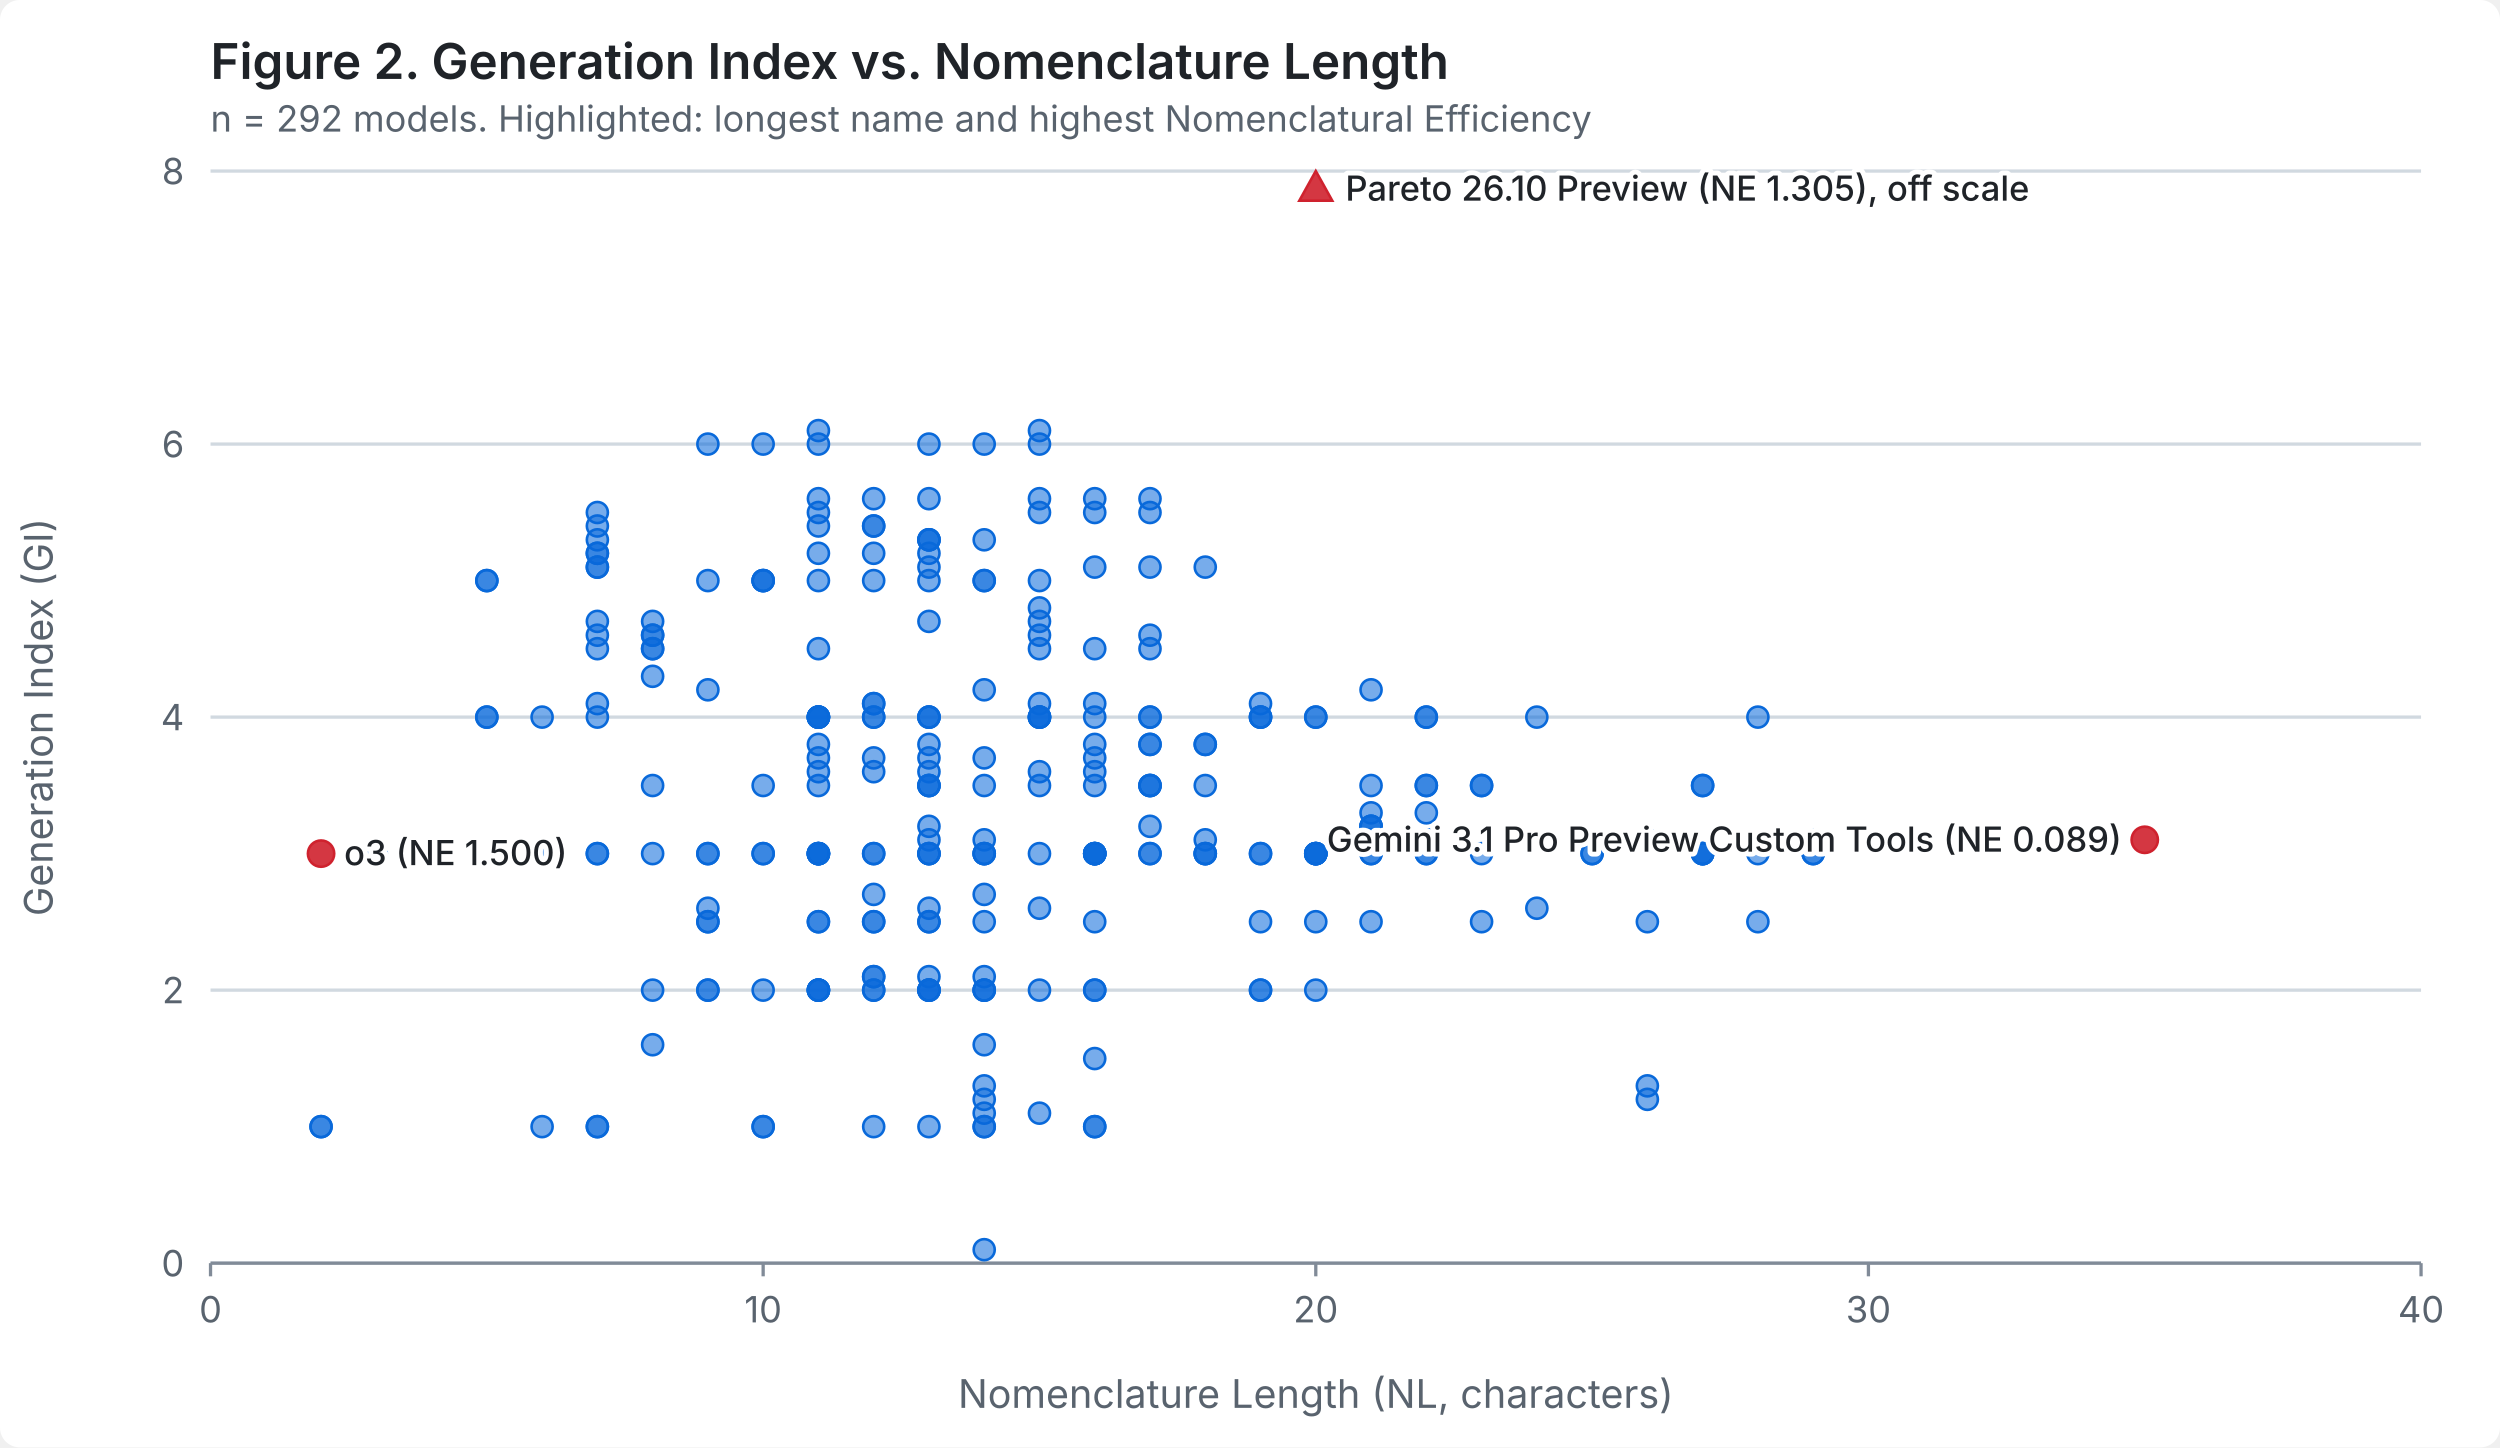
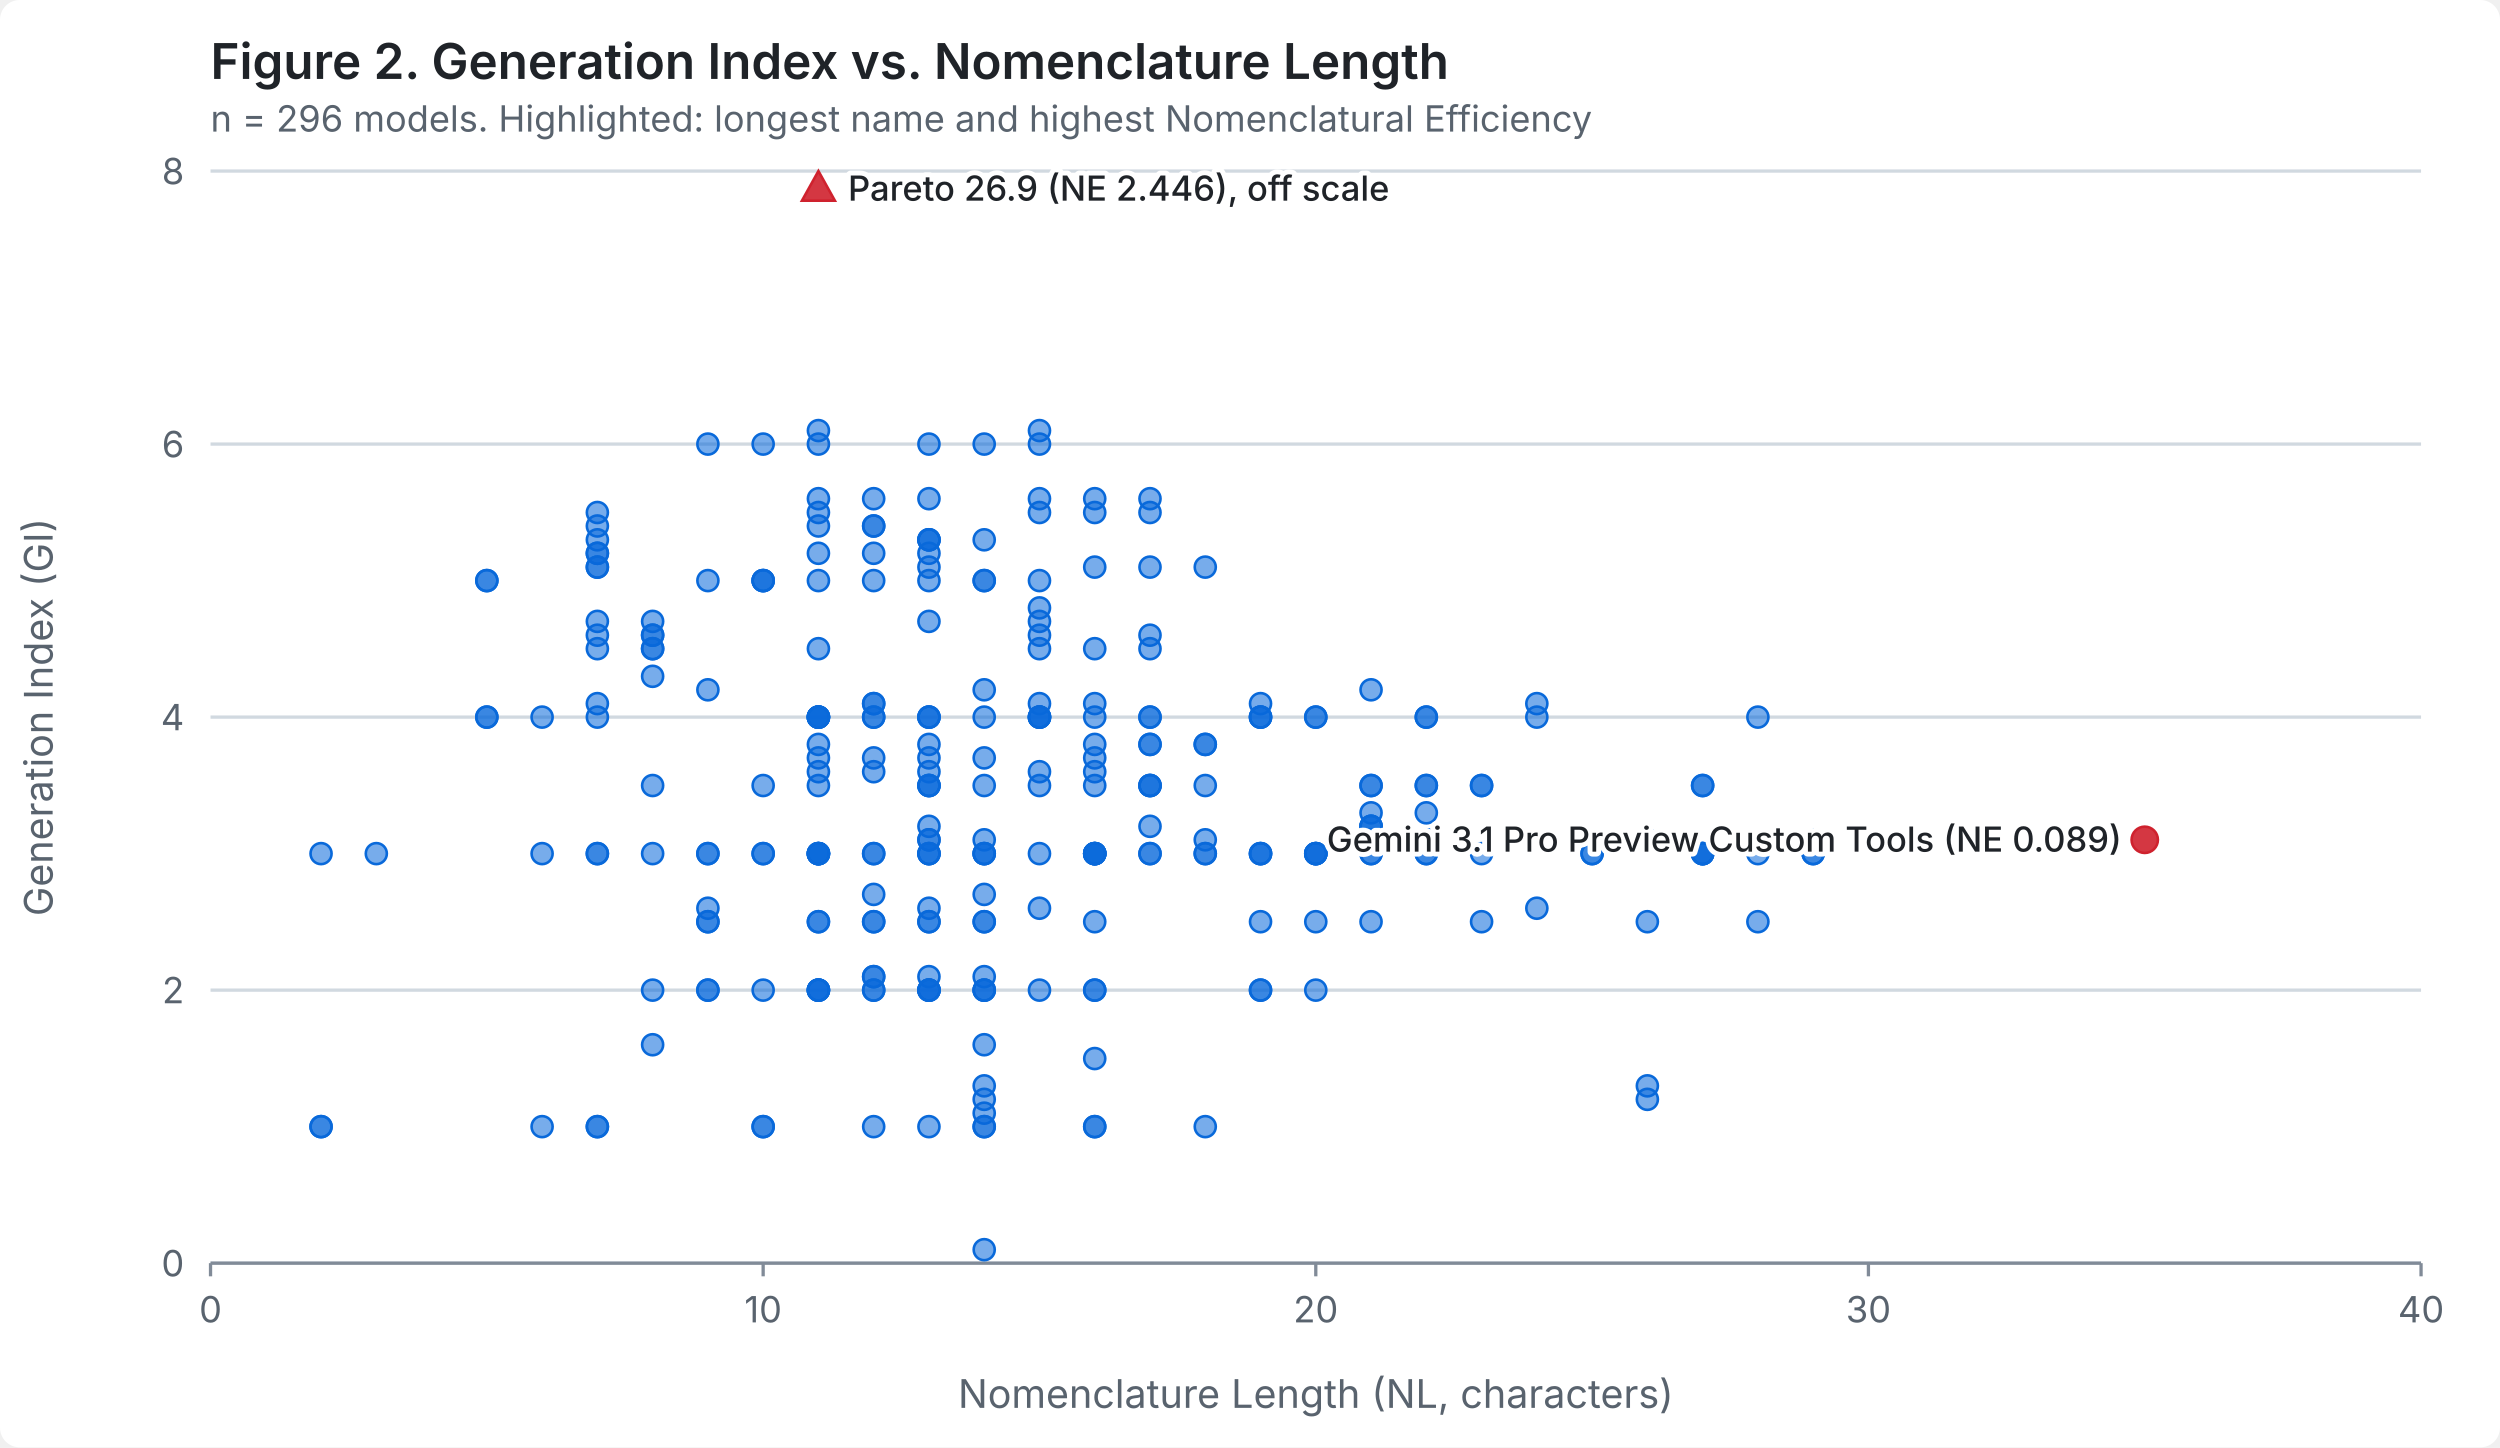
<svg xmlns="http://www.w3.org/2000/svg" viewBox="0 0 760 440" width="760" height="440" role="img" aria-label="Figure 2. Generation Index vs. Nomenclature Length">
  <style>
  .bg { fill: #ffffff; }
  .title { font: 600 15px system-ui, -apple-system, 'Segoe UI', sans-serif; fill: #1f2328; }
  .subtitle, .tick, .axis-label { font: 11px system-ui, -apple-system, 'Segoe UI', sans-serif; fill: #59636e; }
  .axis-label { font-size: 12px; }
  .grid { stroke: #d1d9e0; stroke-width: 1; }
  .axis { stroke: #818b98; stroke-width: 1; }
  .pt { fill: #0969da; fill-opacity: 0.55; stroke: #0969da; stroke-width: 0.8; }
  .pt-hi { fill: #cf222e; fill-opacity: 0.9; stroke: #cf222e; }
  .trend { stroke: #bf8700; stroke-width: 1.5; stroke-dasharray: 5 4; fill: none; }
  .label { font: 500 10.5px system-ui, -apple-system, 'Segoe UI', sans-serif; fill: #1f2328; paint-order: stroke; stroke: #ffffff; stroke-width: 3px; stroke-linejoin: round; }
  @media (prefers-color-scheme: dark) {
    .bg { fill: #0d1117; }
    .title, .label { fill: #e6edf3; }
    .label { stroke: #0d1117; }
    .subtitle, .tick, .axis-label { fill: #9198a1; }
    .grid { stroke: #2f3742; }
    .axis { stroke: #656c76; }
    .pt { fill: #4493f8; stroke: #4493f8; }
    .pt-hi { fill: #ff7b72; stroke: #ff7b72; }
    .trend { stroke: #d29922; }
  }
</style>
  <rect class="bg" width="760" height="440" rx="6" />
  <text class="title" x="64" y="24">Figure 2. Generation Index vs. Nomenclature Length</text>
-   <text class="subtitle" x="64" y="40">n = 292 models. Highlighted: longest name and highest Nomenclatural Efficiency</text>
+   <text class="subtitle" x="64" y="40">n = 296 models. Highlighted: longest name and highest Nomenclatural Efficiency</text>
  <line class="grid" x1="64" x2="736" y1="384.0" y2="384.0" />
  <text class="tick" x="56" y="388.0" text-anchor="end">0</text>
  <line class="grid" x1="64" x2="736" y1="301.0" y2="301.0" />
  <text class="tick" x="56" y="305.0" text-anchor="end">2</text>
  <line class="grid" x1="64" x2="736" y1="218.0" y2="218.0" />
  <text class="tick" x="56" y="222.0" text-anchor="end">4</text>
  <line class="grid" x1="64" x2="736" y1="135.0" y2="135.0" />
  <text class="tick" x="56" y="139.0" text-anchor="end">6</text>
  <line class="grid" x1="64" x2="736" y1="52.0" y2="52.0" />
  <text class="tick" x="56" y="56.0" text-anchor="end">8</text>
  <line class="axis" x1="64.0" x2="64.0" y1="384" y2="388" />
  <text class="tick" x="64.0" y="402" text-anchor="middle">0</text>
  <line class="axis" x1="232.0" x2="232.0" y1="384" y2="388" />
  <text class="tick" x="232.0" y="402" text-anchor="middle">10</text>
  <line class="axis" x1="400.0" x2="400.0" y1="384" y2="388" />
  <text class="tick" x="400.0" y="402" text-anchor="middle">20</text>
  <line class="axis" x1="568.0" x2="568.0" y1="384" y2="388" />
  <text class="tick" x="568.0" y="402" text-anchor="middle">30</text>
  <line class="axis" x1="736.0" x2="736.0" y1="384" y2="388" />
  <text class="tick" x="736.0" y="402" text-anchor="middle">40</text>
  <line class="axis" x1="64" x2="736" y1="384" y2="384" />
  <text class="axis-label" x="400.0" y="428" text-anchor="middle">Nomenclature Length (NL, characters)</text>
  <text class="axis-label" transform="translate(16 218.0) rotate(-90)" text-anchor="middle">Generation Index (GI)</text>
-   <path class="pt pt-hi" d="M400.0 52.0 L405.0 61.0 L395.0 61.0 Z" />
-   <text class="label" x="409.0" y="61.0" text-anchor="start">Pareto 26.10 Preview (NE 1.305), off scale</text>
  <circle class="pt" cx="316.0" cy="130.9" r="3.2" />
  <circle class="pt" cx="248.8" cy="130.9" r="3.2" />
  <circle class="pt" cx="316.0" cy="135.0" r="3.2" />
  <circle class="pt" cx="299.2" cy="135.0" r="3.2" />
  <circle class="pt" cx="282.4" cy="135.0" r="3.2" />
  <circle class="pt" cx="248.8" cy="135.0" r="3.2" />
  <circle class="pt" cx="232.0" cy="135.0" r="3.2" />
  <circle class="pt" cx="215.2" cy="135.0" r="3.2" />
  <circle class="pt" cx="349.6" cy="151.6" r="3.2" />
  <circle class="pt" cx="332.8" cy="151.6" r="3.2" />
  <circle class="pt" cx="316.0" cy="151.6" r="3.2" />
  <circle class="pt" cx="282.4" cy="151.6" r="3.2" />
  <circle class="pt" cx="265.6" cy="151.6" r="3.2" />
  <circle class="pt" cx="248.8" cy="151.6" r="3.2" />
  <circle class="pt" cx="349.6" cy="155.8" r="3.2" />
  <circle class="pt" cx="332.8" cy="155.8" r="3.2" />
  <circle class="pt" cx="316.0" cy="155.8" r="3.2" />
  <circle class="pt" cx="248.8" cy="155.8" r="3.2" />
  <circle class="pt" cx="181.6" cy="155.8" r="3.2" />
  <circle class="pt" cx="265.6" cy="159.9" r="3.2" />
  <circle class="pt" cx="265.6" cy="159.9" r="3.2" />
  <circle class="pt" cx="248.8" cy="159.9" r="3.2" />
  <circle class="pt" cx="181.6" cy="159.9" r="3.2" />
  <circle class="pt" cx="299.2" cy="164.1" r="3.2" />
  <circle class="pt" cx="282.4" cy="164.1" r="3.2" />
  <circle class="pt" cx="282.4" cy="164.1" r="3.2" />
  <circle class="pt" cx="282.4" cy="164.1" r="3.2" />
  <circle class="pt" cx="181.6" cy="164.1" r="3.2" />
  <circle class="pt" cx="282.4" cy="168.2" r="3.2" />
  <circle class="pt" cx="265.6" cy="168.2" r="3.2" />
  <circle class="pt" cx="248.8" cy="168.2" r="3.2" />
  <circle class="pt" cx="181.6" cy="168.2" r="3.2" />
  <circle class="pt" cx="181.6" cy="168.2" r="3.2" />
  <circle class="pt" cx="366.4" cy="172.4" r="3.2" />
  <circle class="pt" cx="349.6" cy="172.4" r="3.2" />
  <circle class="pt" cx="332.8" cy="172.4" r="3.2" />
  <circle class="pt" cx="282.4" cy="172.4" r="3.2" />
  <circle class="pt" cx="181.6" cy="172.4" r="3.2" />
  <circle class="pt" cx="181.6" cy="172.4" r="3.2" />
  <circle class="pt" cx="316.0" cy="176.5" r="3.2" />
  <circle class="pt" cx="299.2" cy="176.5" r="3.2" />
  <circle class="pt" cx="299.2" cy="176.5" r="3.2" />
  <circle class="pt" cx="282.4" cy="176.5" r="3.2" />
  <circle class="pt" cx="265.6" cy="176.5" r="3.2" />
  <circle class="pt" cx="248.8" cy="176.5" r="3.2" />
  <circle class="pt" cx="232.0" cy="176.5" r="3.2" />
  <circle class="pt" cx="232.0" cy="176.5" r="3.2" />
  <circle class="pt" cx="232.0" cy="176.5" r="3.2" />
  <circle class="pt" cx="215.2" cy="176.5" r="3.2" />
  <circle class="pt" cx="148.0" cy="176.5" r="3.2" />
  <circle class="pt" cx="148.0" cy="176.5" r="3.2" />
  <circle class="pt" cx="316.0" cy="184.8" r="3.2" />
  <circle class="pt" cx="316.0" cy="188.9" r="3.2" />
  <circle class="pt" cx="282.4" cy="188.9" r="3.2" />
  <circle class="pt" cx="198.4" cy="188.9" r="3.2" />
  <circle class="pt" cx="181.6" cy="188.9" r="3.2" />
  <circle class="pt" cx="349.6" cy="193.1" r="3.2" />
  <circle class="pt" cx="316.0" cy="193.1" r="3.2" />
  <circle class="pt" cx="198.4" cy="193.1" r="3.2" />
  <circle class="pt" cx="198.4" cy="193.1" r="3.2" />
  <circle class="pt" cx="181.6" cy="193.1" r="3.2" />
  <circle class="pt" cx="349.6" cy="197.2" r="3.2" />
  <circle class="pt" cx="332.8" cy="197.2" r="3.2" />
  <circle class="pt" cx="316.0" cy="197.2" r="3.2" />
  <circle class="pt" cx="248.8" cy="197.2" r="3.2" />
  <circle class="pt" cx="198.4" cy="197.2" r="3.2" />
  <circle class="pt" cx="198.4" cy="197.2" r="3.2" />
  <circle class="pt" cx="181.6" cy="197.2" r="3.2" />
  <circle class="pt" cx="198.4" cy="205.6" r="3.2" />
  <circle class="pt" cx="416.8" cy="209.7" r="3.2" />
  <circle class="pt" cx="299.2" cy="209.7" r="3.2" />
  <circle class="pt" cx="215.2" cy="209.7" r="3.2" />
+   <circle class="pt" cx="467.2" cy="213.9" r="3.2" />
  <circle class="pt" cx="383.2" cy="213.9" r="3.2" />
  <circle class="pt" cx="332.8" cy="213.9" r="3.2" />
  <circle class="pt" cx="316.0" cy="213.9" r="3.2" />
  <circle class="pt" cx="265.6" cy="213.9" r="3.2" />
  <circle class="pt" cx="265.6" cy="213.9" r="3.2" />
  <circle class="pt" cx="181.6" cy="213.9" r="3.2" />
  <circle class="pt" cx="534.4" cy="218.0" r="3.2" />
  <circle class="pt" cx="467.2" cy="218.0" r="3.2" />
  <circle class="pt" cx="433.6" cy="218.0" r="3.2" />
  <circle class="pt" cx="433.6" cy="218.0" r="3.2" />
  <circle class="pt" cx="400.0" cy="218.0" r="3.2" />
  <circle class="pt" cx="400.0" cy="218.0" r="3.2" />
  <circle class="pt" cx="383.2" cy="218.0" r="3.2" />
  <circle class="pt" cx="383.2" cy="218.0" r="3.2" />
  <circle class="pt" cx="383.2" cy="218.0" r="3.2" />
  <circle class="pt" cx="349.6" cy="218.0" r="3.2" />
  <circle class="pt" cx="349.6" cy="218.0" r="3.2" />
  <circle class="pt" cx="332.8" cy="218.0" r="3.2" />
  <circle class="pt" cx="316.0" cy="218.0" r="3.2" />
  <circle class="pt" cx="316.0" cy="218.0" r="3.2" />
  <circle class="pt" cx="316.0" cy="218.0" r="3.2" />
  <circle class="pt" cx="316.0" cy="218.0" r="3.2" />
+   <circle class="pt" cx="299.2" cy="218.0" r="3.2" />
  <circle class="pt" cx="282.4" cy="218.0" r="3.2" />
  <circle class="pt" cx="282.4" cy="218.0" r="3.2" />
  <circle class="pt" cx="282.4" cy="218.0" r="3.2" />
  <circle class="pt" cx="265.6" cy="218.0" r="3.2" />
  <circle class="pt" cx="265.6" cy="218.0" r="3.2" />
  <circle class="pt" cx="248.8" cy="218.0" r="3.2" />
  <circle class="pt" cx="248.8" cy="218.0" r="3.2" />
  <circle class="pt" cx="248.8" cy="218.0" r="3.2" />
  <circle class="pt" cx="248.8" cy="218.0" r="3.2" />
  <circle class="pt" cx="248.8" cy="218.0" r="3.2" />
  <circle class="pt" cx="181.6" cy="218.0" r="3.2" />
  <circle class="pt" cx="164.8" cy="218.0" r="3.2" />
  <circle class="pt" cx="148.0" cy="218.0" r="3.2" />
  <circle class="pt" cx="148.0" cy="218.0" r="3.2" />
  <circle class="pt" cx="366.4" cy="226.3" r="3.2" />
  <circle class="pt" cx="366.4" cy="226.3" r="3.2" />
  <circle class="pt" cx="349.6" cy="226.3" r="3.2" />
  <circle class="pt" cx="349.6" cy="226.3" r="3.2" />
  <circle class="pt" cx="332.8" cy="226.3" r="3.2" />
  <circle class="pt" cx="282.4" cy="226.3" r="3.2" />
  <circle class="pt" cx="248.8" cy="226.3" r="3.2" />
  <circle class="pt" cx="332.8" cy="230.4" r="3.2" />
  <circle class="pt" cx="299.2" cy="230.4" r="3.2" />
  <circle class="pt" cx="282.4" cy="230.4" r="3.2" />
  <circle class="pt" cx="265.6" cy="230.4" r="3.2" />
  <circle class="pt" cx="248.8" cy="230.4" r="3.2" />
  <circle class="pt" cx="332.8" cy="234.6" r="3.2" />
  <circle class="pt" cx="316.0" cy="234.6" r="3.2" />
  <circle class="pt" cx="282.4" cy="234.6" r="3.2" />
  <circle class="pt" cx="265.6" cy="234.6" r="3.2" />
  <circle class="pt" cx="248.8" cy="234.6" r="3.2" />
  <circle class="pt" cx="517.6" cy="238.8" r="3.2" />
  <circle class="pt" cx="517.6" cy="238.8" r="3.2" />
  <circle class="pt" cx="450.4" cy="238.8" r="3.2" />
  <circle class="pt" cx="450.4" cy="238.8" r="3.2" />
  <circle class="pt" cx="433.6" cy="238.8" r="3.2" />
  <circle class="pt" cx="433.6" cy="238.8" r="3.2" />
+   <circle class="pt" cx="416.8" cy="238.8" r="3.2" />
  <circle class="pt" cx="416.8" cy="238.8" r="3.2" />
  <circle class="pt" cx="366.4" cy="238.8" r="3.2" />
  <circle class="pt" cx="349.6" cy="238.8" r="3.2" />
  <circle class="pt" cx="349.6" cy="238.8" r="3.2" />
  <circle class="pt" cx="349.6" cy="238.8" r="3.2" />
  <circle class="pt" cx="332.8" cy="238.8" r="3.2" />
  <circle class="pt" cx="316.0" cy="238.8" r="3.2" />
  <circle class="pt" cx="299.2" cy="238.8" r="3.2" />
  <circle class="pt" cx="282.4" cy="238.8" r="3.2" />
  <circle class="pt" cx="282.4" cy="238.8" r="3.2" />
  <circle class="pt" cx="282.4" cy="238.8" r="3.2" />
  <circle class="pt" cx="248.8" cy="238.8" r="3.2" />
  <circle class="pt" cx="232.0" cy="238.8" r="3.2" />
  <circle class="pt" cx="198.4" cy="238.8" r="3.2" />
  <circle class="pt" cx="433.6" cy="247.1" r="3.2" />
  <circle class="pt" cx="416.8" cy="247.1" r="3.2" />
  <circle class="pt" cx="416.8" cy="251.2" r="3.2" />
  <circle class="pt" cx="416.8" cy="251.2" r="3.2" />
  <circle class="pt" cx="416.8" cy="251.2" r="3.2" />
  <circle class="pt" cx="349.6" cy="251.2" r="3.2" />
  <circle class="pt" cx="282.4" cy="251.2" r="3.2" />
  <circle class="pt" cx="551.2" cy="255.3" r="3.2" />
  <circle class="pt" cx="500.8" cy="255.3" r="3.2" />
  <circle class="pt" cx="433.6" cy="255.3" r="3.2" />
  <circle class="pt" cx="433.6" cy="255.3" r="3.2" />
  <circle class="pt" cx="433.6" cy="255.3" r="3.2" />
  <circle class="pt" cx="416.8" cy="255.3" r="3.2" />
  <circle class="pt" cx="416.8" cy="255.3" r="3.2" />
  <circle class="pt" cx="416.8" cy="255.3" r="3.2" />
  <circle class="pt" cx="366.4" cy="255.3" r="3.2" />
  <circle class="pt" cx="299.2" cy="255.3" r="3.2" />
  <circle class="pt" cx="282.4" cy="255.3" r="3.2" />
+   <circle class="pt" cx="282.4" cy="255.3" r="3.2" />
  <circle class="pt" cx="551.2" cy="259.5" r="3.2" />
  <circle class="pt" cx="551.2" cy="259.5" r="3.2" />
  <circle class="pt" cx="534.4" cy="259.5" r="3.2" />
  <circle class="pt" cx="517.6" cy="259.5" r="3.2" />
  <circle class="pt" cx="517.6" cy="259.5" r="3.2" />
  <circle class="pt" cx="517.6" cy="259.5" r="3.2" />
  <circle class="pt" cx="517.6" cy="259.5" r="3.2" />
  <circle class="pt" cx="484.0" cy="259.5" r="3.2" />
  <circle class="pt" cx="484.0" cy="259.5" r="3.2" />
  <circle class="pt" cx="450.4" cy="259.5" r="3.2" />
  <circle class="pt" cx="433.6" cy="259.5" r="3.2" />
  <circle class="pt" cx="433.6" cy="259.5" r="3.2" />
  <circle class="pt" cx="416.8" cy="259.5" r="3.2" />
  <circle class="pt" cx="416.8" cy="259.5" r="3.2" />
  <circle class="pt" cx="400.0" cy="259.5" r="3.2" />
  <circle class="pt" cx="400.0" cy="259.5" r="3.2" />
  <circle class="pt" cx="400.0" cy="259.5" r="3.2" />
  <circle class="pt" cx="400.0" cy="259.5" r="3.2" />
-   <circle class="pt" cx="400.0" cy="259.5" r="3.2" />
  <circle class="pt" cx="383.2" cy="259.5" r="3.2" />
  <circle class="pt" cx="383.2" cy="259.5" r="3.2" />
-   <circle class="pt" cx="366.4" cy="259.5" r="3.2" />
+   <circle class="pt" cx="383.2" cy="259.5" r="3.2" />
  <circle class="pt" cx="366.4" cy="259.5" r="3.2" />
  <circle class="pt" cx="366.4" cy="259.5" r="3.2" />
  <circle class="pt" cx="349.6" cy="259.5" r="3.2" />
  <circle class="pt" cx="349.6" cy="259.5" r="3.2" />
  <circle class="pt" cx="332.8" cy="259.5" r="3.2" />
  <circle class="pt" cx="332.8" cy="259.5" r="3.2" />
  <circle class="pt" cx="332.8" cy="259.5" r="3.2" />
  <circle class="pt" cx="332.8" cy="259.5" r="3.2" />
  <circle class="pt" cx="332.8" cy="259.5" r="3.2" />
  <circle class="pt" cx="316.0" cy="259.5" r="3.2" />
  <circle class="pt" cx="299.2" cy="259.5" r="3.2" />
  <circle class="pt" cx="299.2" cy="259.5" r="3.2" />
  <circle class="pt" cx="299.2" cy="259.5" r="3.2" />
  <circle class="pt" cx="282.4" cy="259.5" r="3.2" />
  <circle class="pt" cx="282.4" cy="259.5" r="3.2" />
  <circle class="pt" cx="282.4" cy="259.5" r="3.2" />
  <circle class="pt" cx="265.6" cy="259.5" r="3.2" />
  <circle class="pt" cx="265.6" cy="259.5" r="3.2" />
  <circle class="pt" cx="248.8" cy="259.5" r="3.2" />
  <circle class="pt" cx="248.8" cy="259.5" r="3.2" />
  <circle class="pt" cx="248.8" cy="259.5" r="3.2" />
  <circle class="pt" cx="248.8" cy="259.5" r="3.2" />
  <circle class="pt" cx="248.8" cy="259.5" r="3.2" />
  <circle class="pt" cx="232.0" cy="259.5" r="3.2" />
  <circle class="pt" cx="232.0" cy="259.5" r="3.2" />
  <circle class="pt" cx="215.2" cy="259.5" r="3.2" />
  <circle class="pt" cx="215.2" cy="259.5" r="3.2" />
  <circle class="pt" cx="198.4" cy="259.5" r="3.2" />
  <circle class="pt" cx="181.6" cy="259.5" r="3.2" />
  <circle class="pt" cx="181.6" cy="259.5" r="3.2" />
  <circle class="pt" cx="164.8" cy="259.5" r="3.2" />
  <circle class="pt" cx="114.4" cy="259.5" r="3.2" />
+   <circle class="pt" cx="97.6" cy="259.5" r="3.2" />
  <circle class="pt" cx="299.2" cy="271.9" r="3.2" />
  <circle class="pt" cx="265.6" cy="271.9" r="3.2" />
  <circle class="pt" cx="467.2" cy="276.1" r="3.2" />
  <circle class="pt" cx="316.0" cy="276.1" r="3.2" />
  <circle class="pt" cx="282.4" cy="276.1" r="3.2" />
  <circle class="pt" cx="215.2" cy="276.1" r="3.2" />
  <circle class="pt" cx="534.4" cy="280.2" r="3.2" />
  <circle class="pt" cx="500.8" cy="280.2" r="3.2" />
  <circle class="pt" cx="450.4" cy="280.2" r="3.2" />
  <circle class="pt" cx="416.8" cy="280.2" r="3.2" />
  <circle class="pt" cx="400.0" cy="280.2" r="3.2" />
  <circle class="pt" cx="383.2" cy="280.2" r="3.2" />
  <circle class="pt" cx="332.8" cy="280.2" r="3.2" />
+   <circle class="pt" cx="299.2" cy="280.2" r="3.2" />
  <circle class="pt" cx="299.2" cy="280.2" r="3.2" />
  <circle class="pt" cx="282.4" cy="280.2" r="3.2" />
  <circle class="pt" cx="282.4" cy="280.2" r="3.2" />
  <circle class="pt" cx="265.6" cy="280.2" r="3.2" />
  <circle class="pt" cx="265.6" cy="280.2" r="3.2" />
  <circle class="pt" cx="248.8" cy="280.2" r="3.2" />
  <circle class="pt" cx="248.8" cy="280.2" r="3.2" />
  <circle class="pt" cx="215.2" cy="280.2" r="3.2" />
  <circle class="pt" cx="215.2" cy="280.2" r="3.2" />
  <circle class="pt" cx="299.2" cy="296.9" r="3.2" />
  <circle class="pt" cx="282.4" cy="296.9" r="3.2" />
  <circle class="pt" cx="265.6" cy="296.9" r="3.2" />
  <circle class="pt" cx="265.6" cy="296.9" r="3.2" />
  <circle class="pt" cx="400.0" cy="301.0" r="3.2" />
  <circle class="pt" cx="383.2" cy="301.0" r="3.2" />
  <circle class="pt" cx="383.2" cy="301.0" r="3.2" />
  <circle class="pt" cx="332.8" cy="301.0" r="3.2" />
  <circle class="pt" cx="332.8" cy="301.0" r="3.2" />
  <circle class="pt" cx="316.0" cy="301.0" r="3.2" />
  <circle class="pt" cx="299.2" cy="301.0" r="3.2" />
  <circle class="pt" cx="299.2" cy="301.0" r="3.2" />
  <circle class="pt" cx="299.2" cy="301.0" r="3.2" />
  <circle class="pt" cx="282.4" cy="301.0" r="3.2" />
  <circle class="pt" cx="282.4" cy="301.0" r="3.2" />
  <circle class="pt" cx="282.4" cy="301.0" r="3.2" />
  <circle class="pt" cx="282.4" cy="301.0" r="3.2" />
  <circle class="pt" cx="265.6" cy="301.0" r="3.2" />
  <circle class="pt" cx="265.6" cy="301.0" r="3.2" />
  <circle class="pt" cx="248.8" cy="301.0" r="3.2" />
  <circle class="pt" cx="248.8" cy="301.0" r="3.2" />
  <circle class="pt" cx="248.8" cy="301.0" r="3.2" />
  <circle class="pt" cx="248.8" cy="301.0" r="3.2" />
  <circle class="pt" cx="232.0" cy="301.0" r="3.2" />
  <circle class="pt" cx="215.2" cy="301.0" r="3.2" />
  <circle class="pt" cx="215.2" cy="301.0" r="3.2" />
  <circle class="pt" cx="198.4" cy="301.0" r="3.2" />
  <circle class="pt" cx="299.2" cy="317.6" r="3.2" />
  <circle class="pt" cx="198.4" cy="317.6" r="3.2" />
  <circle class="pt" cx="332.8" cy="321.8" r="3.2" />
  <circle class="pt" cx="500.8" cy="330.1" r="3.2" />
  <circle class="pt" cx="299.2" cy="330.1" r="3.2" />
  <circle class="pt" cx="500.8" cy="334.2" r="3.2" />
  <circle class="pt" cx="299.2" cy="334.2" r="3.2" />
-   <circle class="pt" cx="316.0" cy="338.4" r="3.2" />
  <circle class="pt" cx="299.2" cy="338.4" r="3.2" />
+   <circle class="pt" cx="366.4" cy="342.5" r="3.2" />
  <circle class="pt" cx="332.8" cy="342.5" r="3.2" />
  <circle class="pt" cx="332.8" cy="342.5" r="3.2" />
  <circle class="pt" cx="299.2" cy="342.5" r="3.2" />
  <circle class="pt" cx="299.2" cy="342.5" r="3.2" />
  <circle class="pt" cx="282.4" cy="342.5" r="3.2" />
  <circle class="pt" cx="265.6" cy="342.5" r="3.2" />
  <circle class="pt" cx="232.0" cy="342.5" r="3.2" />
  <circle class="pt" cx="232.0" cy="342.5" r="3.2" />
  <circle class="pt" cx="181.6" cy="342.5" r="3.2" />
  <circle class="pt" cx="181.6" cy="342.5" r="3.2" />
  <circle class="pt" cx="164.8" cy="342.5" r="3.2" />
  <circle class="pt" cx="97.6" cy="342.5" r="3.2" />
  <circle class="pt" cx="97.6" cy="342.5" r="3.2" />
  <circle class="pt" cx="299.2" cy="379.9" r="3.2" />
+   <path class="pt pt-hi" d="M248.8 52.0 L253.8 61.0 L243.8 61.0 Z" />
+   <text class="label" x="257.8" y="61.0" text-anchor="start">Pareto 26.9 (NE 2.446), off scale</text>
  <circle class="pt pt-hi" cx="652.0" cy="255.3" r="4" />
  <text class="label" x="645.0" y="258.9" text-anchor="end">Gemini 3.1 Pro Preview Custom Tools (NE 0.089)</text>
-   <circle class="pt pt-hi" cx="97.6" cy="259.5" r="4" />
-   <text class="label" x="104.6" y="263.0" text-anchor="start">o3 (NE 1.500)</text>
</svg>
